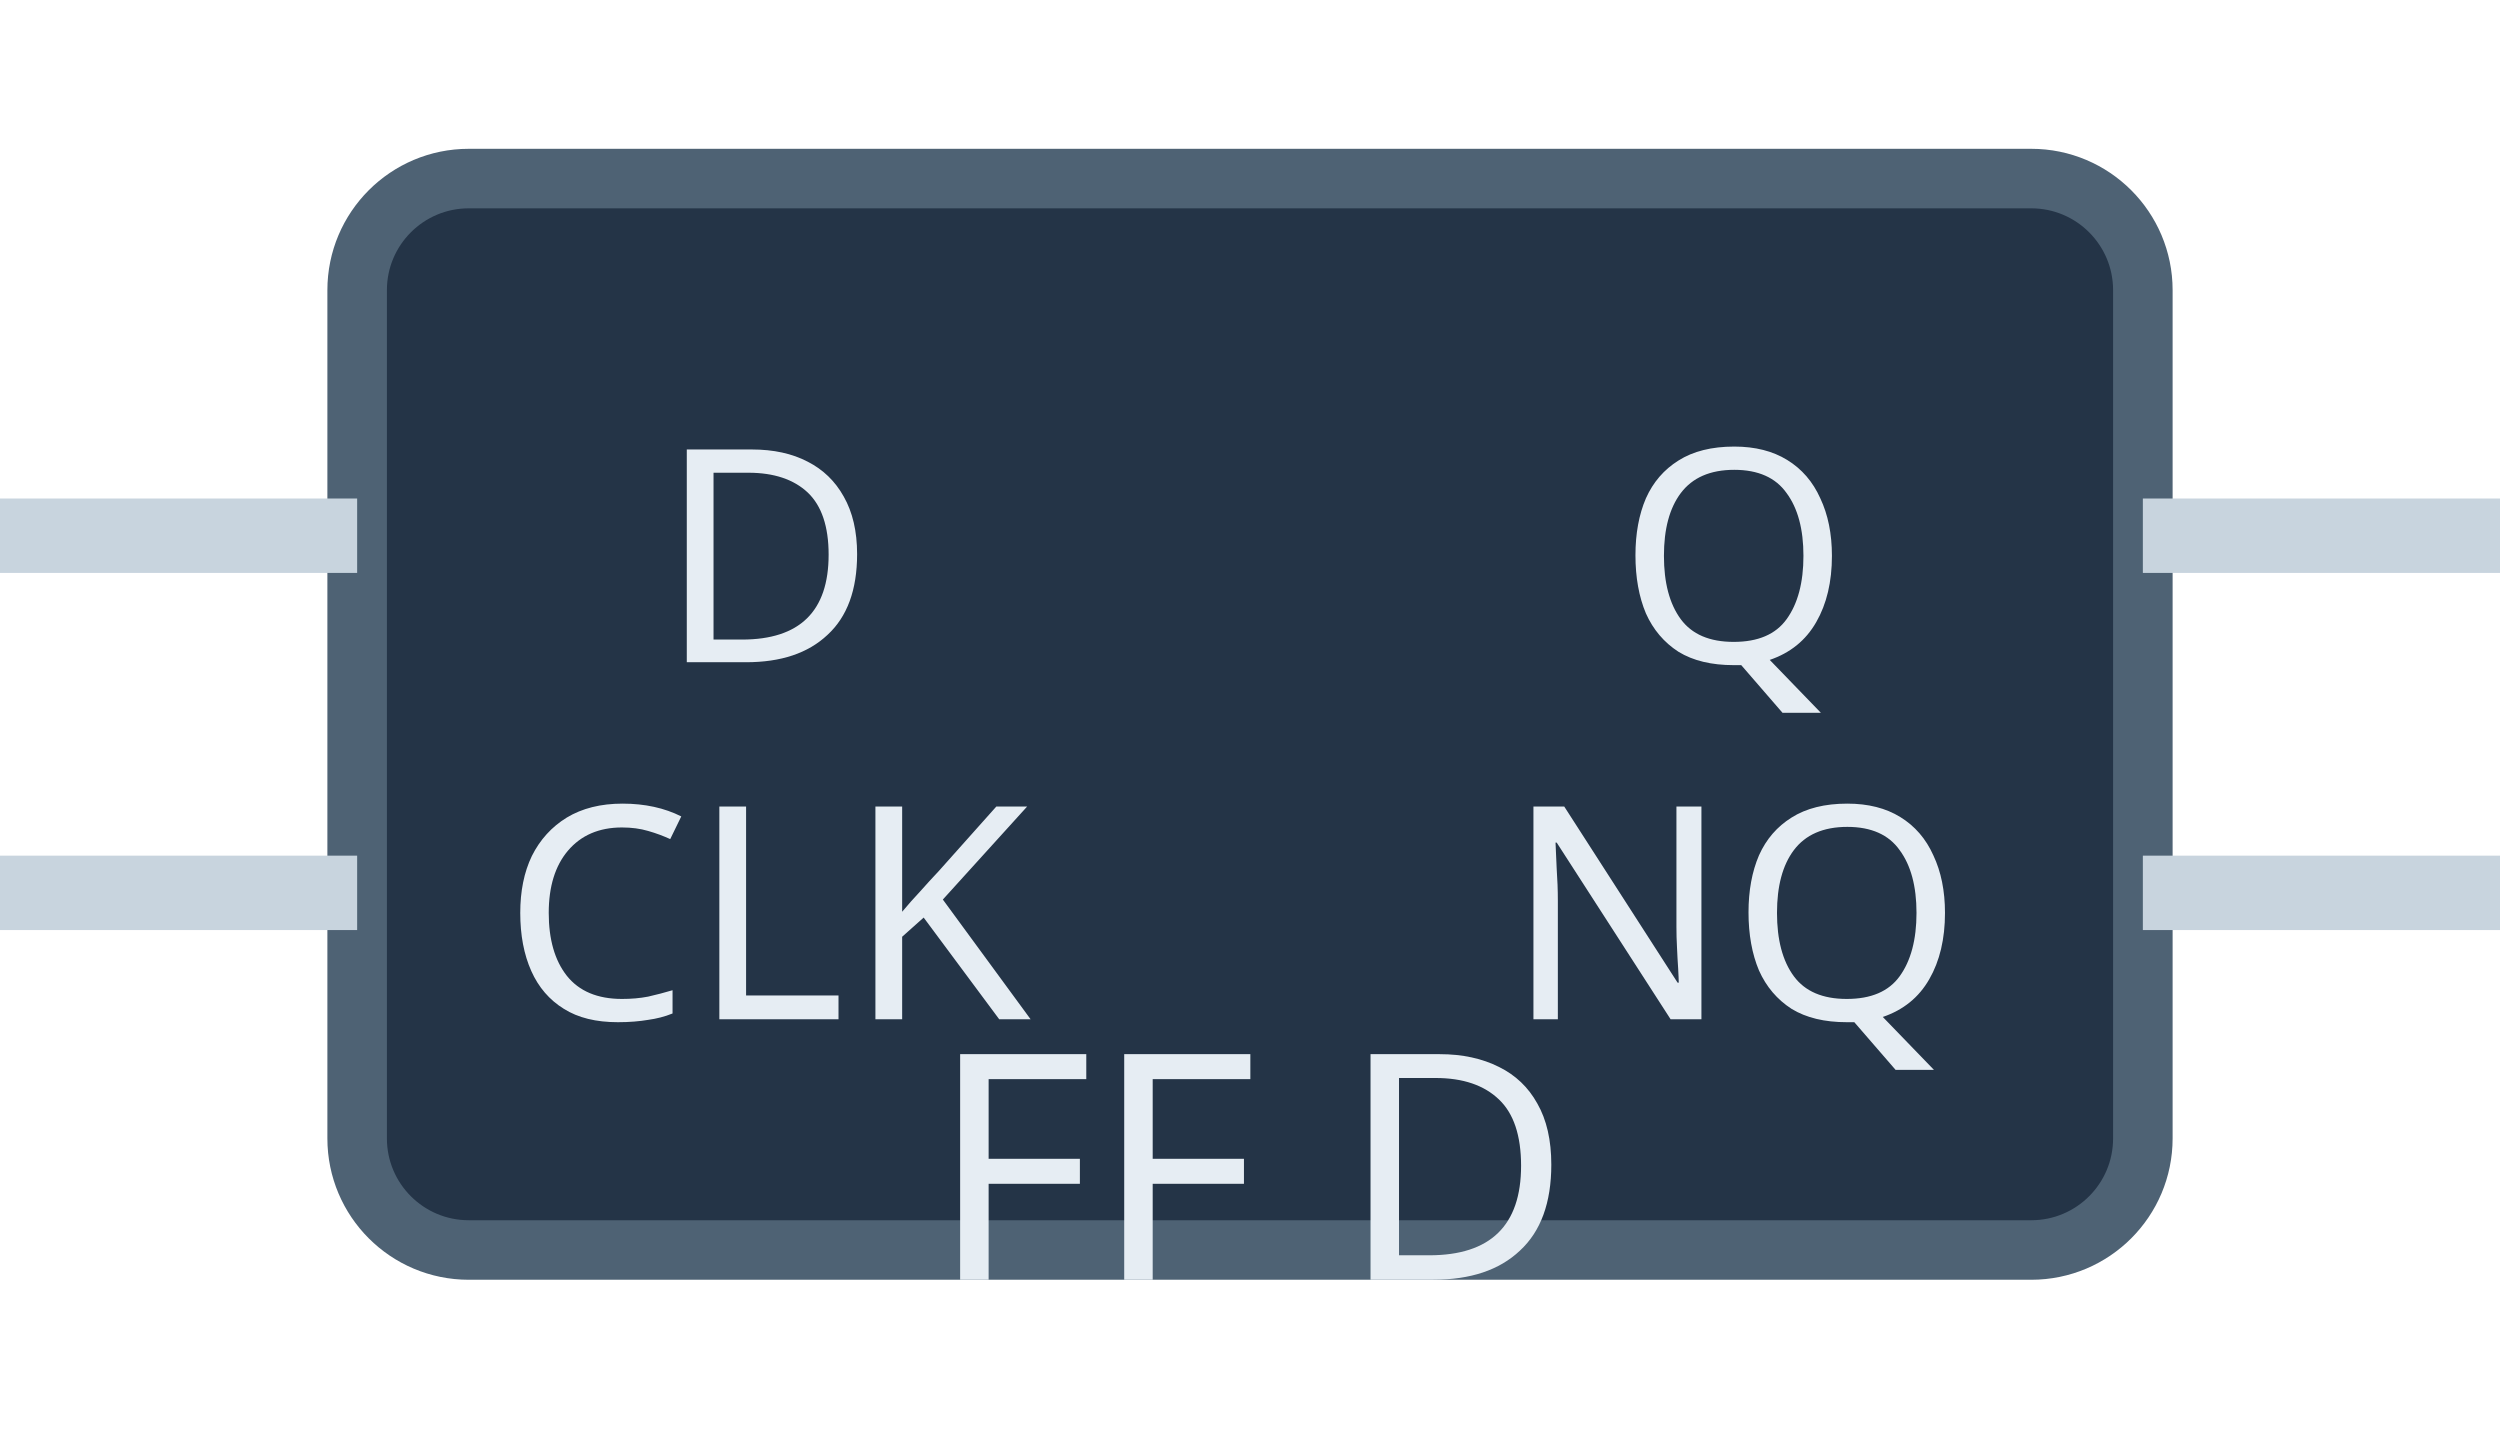
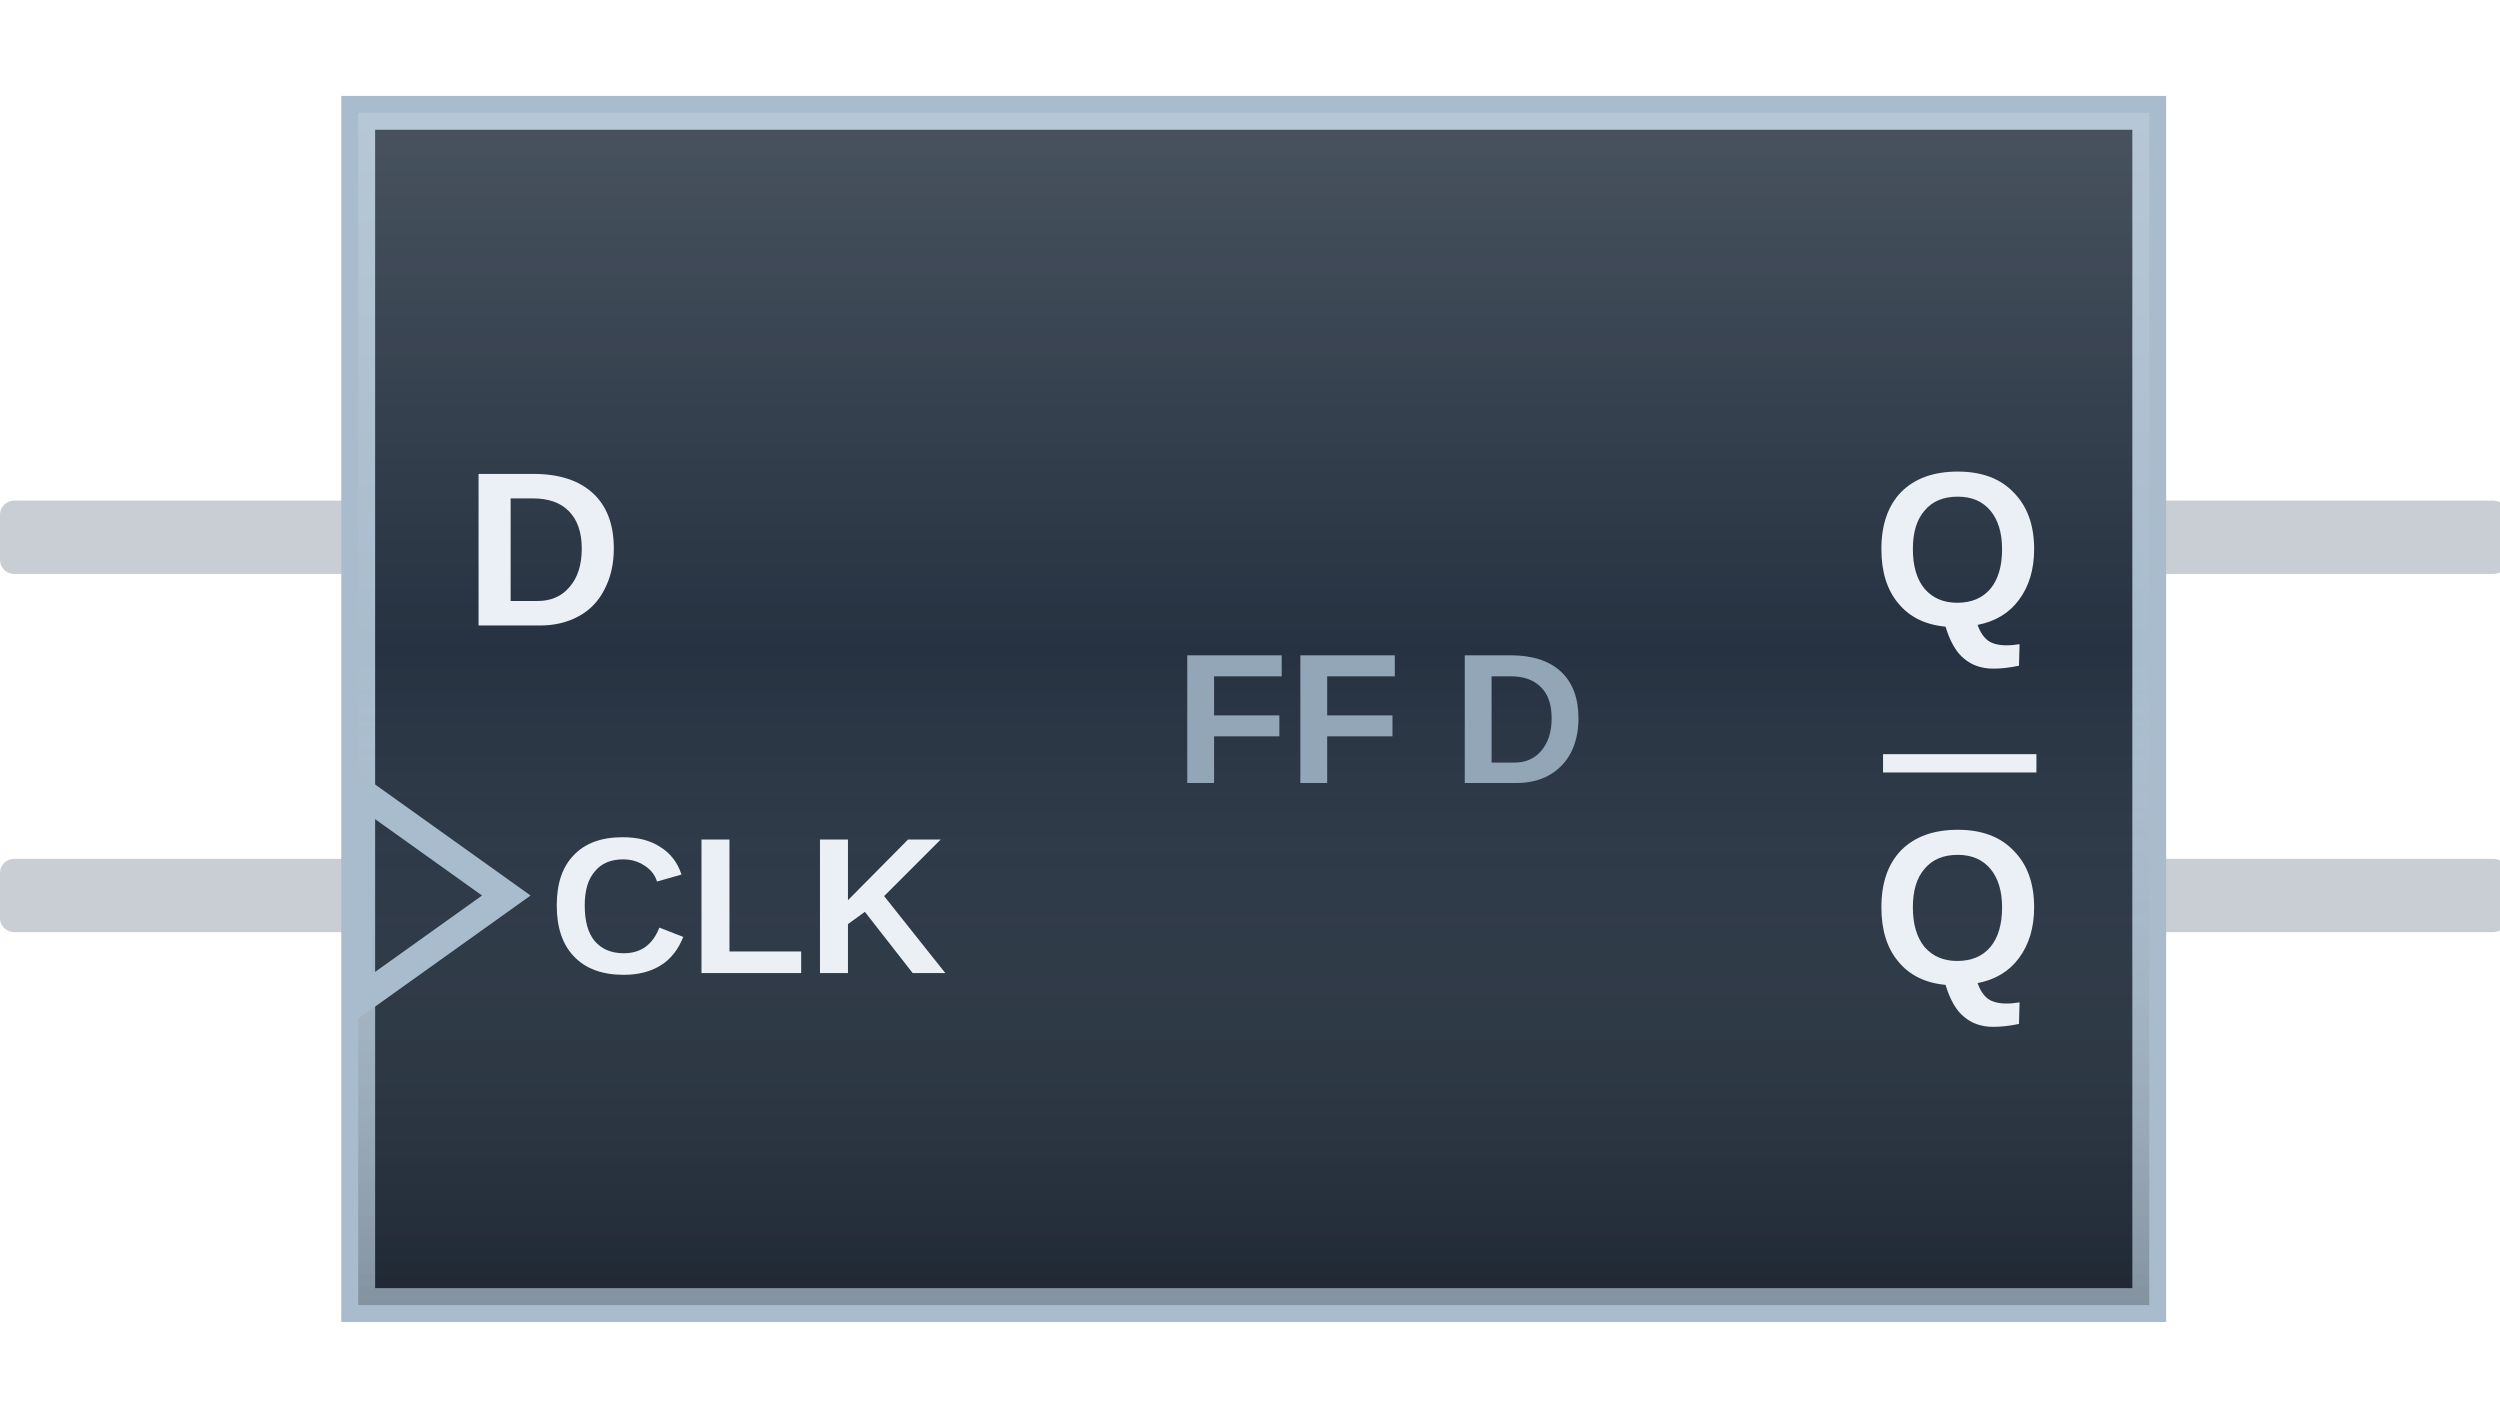
- <svg xmlns="http://www.w3.org/2000/svg" version="1.1" width="67.2" height="38.4" viewBox="0 0 67.2 38.4" font-family="sans-serif" text-anchor="middle">
-   <rect x="9.6" y="4.8" width="48" height="28.8" rx="3" fill="#243447" stroke="#4E6274" stroke-width="1.6" />
-   <path d="M0 14.4 H9.6" stroke="#C8D4DE" stroke-width="2" />
-   <text x="20.6" y="17.8" fill="#E6EDF3" font-size="8">D</text>
-   <path d="M0 24 H9.6" stroke="#C8D4DE" stroke-width="2" />
-   <text x="20.6" y="27.4" fill="#E6EDF3" font-size="8">CLK</text>
-   <path d="M57.6 14.4 H67.2" stroke="#C8D4DE" stroke-width="2" />
-   <text x="46.6" y="17.8" fill="#E6EDF3" font-size="8">Q</text>
-   <path d="M57.6 24 H67.2" stroke="#C8D4DE" stroke-width="2" />
-   <text x="46.6" y="27.4" fill="#E6EDF3" font-size="8">NQ</text>
-   <text x="33.6" y="34.4" fill="#E6EDF3" font-size="8.5">FF D</text>
+ <svg xmlns="http://www.w3.org/2000/svg" version="1.1" width="67px" height="38px" viewBox="0 0 67 38">
+   <defs>
+     <linearGradient id="luz" x1="0" y1="0" x2="0" y2="1">
+       <stop offset="0" stop-color="#ffffff" stop-opacity="0.16" />
+       <stop offset="0.45" stop-color="#ffffff" stop-opacity="0" />
+       <stop offset="1" stop-color="#000000" stop-opacity="0.22" />
+     </linearGradient>
+     <linearGradient id="metal" x1="0" y1="0" x2="0" y2="1">
+       <stop offset="0" stop-color="#f4f6f8" />
+       <stop offset="0.5" stop-color="#b9bfc6" />
+       <stop offset="1" stop-color="#868d95" />
+     </linearGradient>
+     <linearGradient id="metal-h" x1="0" y1="0" x2="1" y2="0">
+       <stop offset="0" stop-color="#8a9199" />
+       <stop offset="0.35" stop-color="#eef1f4" />
+       <stop offset="0.7" stop-color="#b3b9c0" />
+       <stop offset="1" stop-color="#7c838b" />
+     </linearGradient>
+     <radialGradient id="lata" cx="0.4" cy="0.38" r="0.66">
+       <stop offset="0" stop-color="#f6f8fa" />
+       <stop offset="0.6" stop-color="#c3c9cf" />
+       <stop offset="1" stop-color="#8c939b" />
+     </radialGradient>
+     <linearGradient id="plastico" x1="0" y1="0" x2="0" y2="1">
+       <stop offset="0" stop-color="#3a3c40" />
+       <stop offset="1" stop-color="#16171a" />
+     </linearGradient>
+     <linearGradient id="ouro" x1="0" y1="0" x2="0" y2="1">
+       <stop offset="0" stop-color="#f4dc8c" />
+       <stop offset="1" stop-color="#b88a2c" />
+     </linearGradient>
+   </defs>
+   <rect x="0" y="13.417" width="9.978" height="1.965" rx="0.378" fill="#c9ced4" />
+   <rect x="0" y="23.017" width="9.978" height="1.965" rx="0.378" fill="#c9ced4" />
+   <rect x="57.222" y="13.417" width="9.978" height="1.965" rx="0.378" fill="#c9ced4" />
+   <rect x="57.222" y="23.017" width="9.978" height="1.965" rx="0.378" fill="#c9ced4" />
+   <path d="M9.6 3.024 L57.6 3.024 L57.6 34.976 L9.6 34.976 Z" fill="#263241" stroke="#a9bccd" stroke-width="0.907" />
+   <path d="M9.6 3.024 L57.6 3.024 L57.6 34.976 L9.6 34.976 Z" fill="url(#luz)" />
+   <text transform="translate(12.435 14.4) rotate(0)" x="0" y="2.362" font-family="Arial" font-weight="bold" font-size="5.906" fill="#eaf0f5" text-anchor="start">D</text>
+   <path d="M9.6 21.165 L13.569 24 L9.6 26.835 Z" fill="none" stroke="#a9bccd" stroke-width="0.756" />
+   <text transform="translate(14.702 24) rotate(0)" x="0" y="2.079" font-family="Arial" font-weight="bold" font-size="5.197" fill="#eaf0f5" text-anchor="start">CLK</text>
+   <text transform="translate(54.765 14.4) rotate(0)" x="0" y="2.362" font-family="Arial" font-weight="bold" font-size="5.906" fill="#eaf0f5" text-anchor="end">Q</text>
+   <text transform="translate(54.765 24) rotate(0)" x="0" y="2.362" font-family="Arial" font-weight="bold" font-size="5.906" fill="#eaf0f5" text-anchor="end">Q</text>
+   <path d="M50.466 20.457 L54.576 20.457" fill="none" stroke="#eaf0f5" stroke-width="0.491" stroke-linecap="butt" />
+   <text transform="translate(37.002 19) rotate(0)" x="0" y="1.984" font-family="Arial" font-weight="bold" font-size="4.961" fill="#93a6b8" text-anchor="middle">FF D</text>
</svg>
